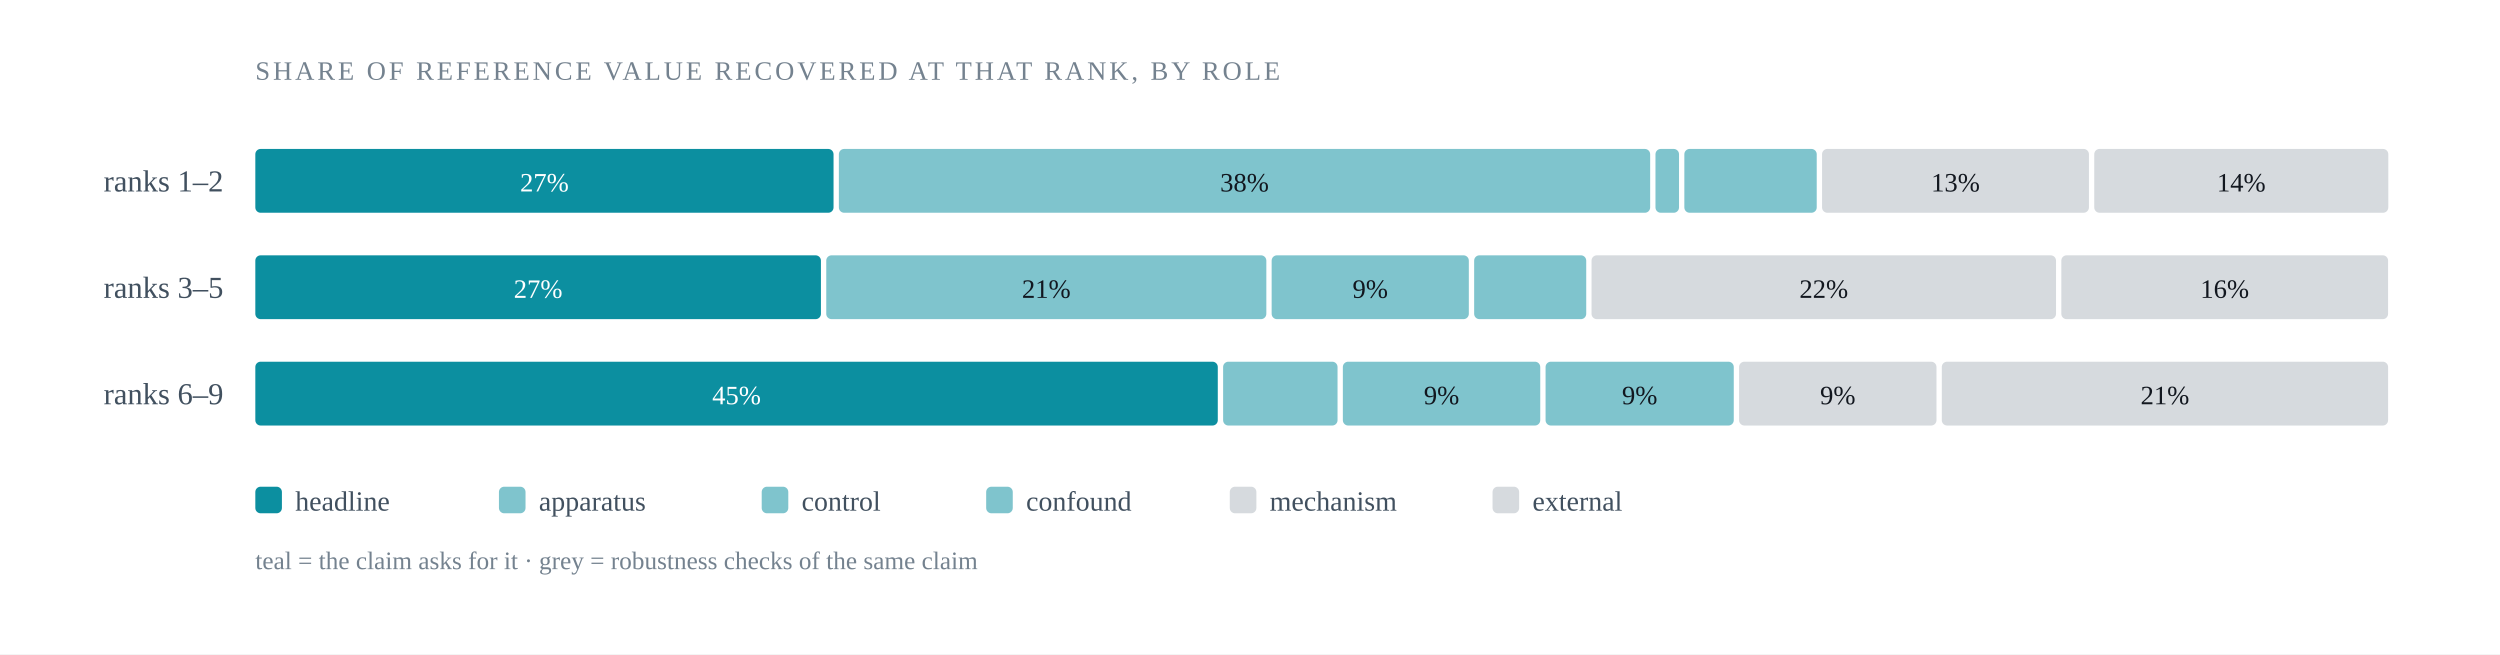
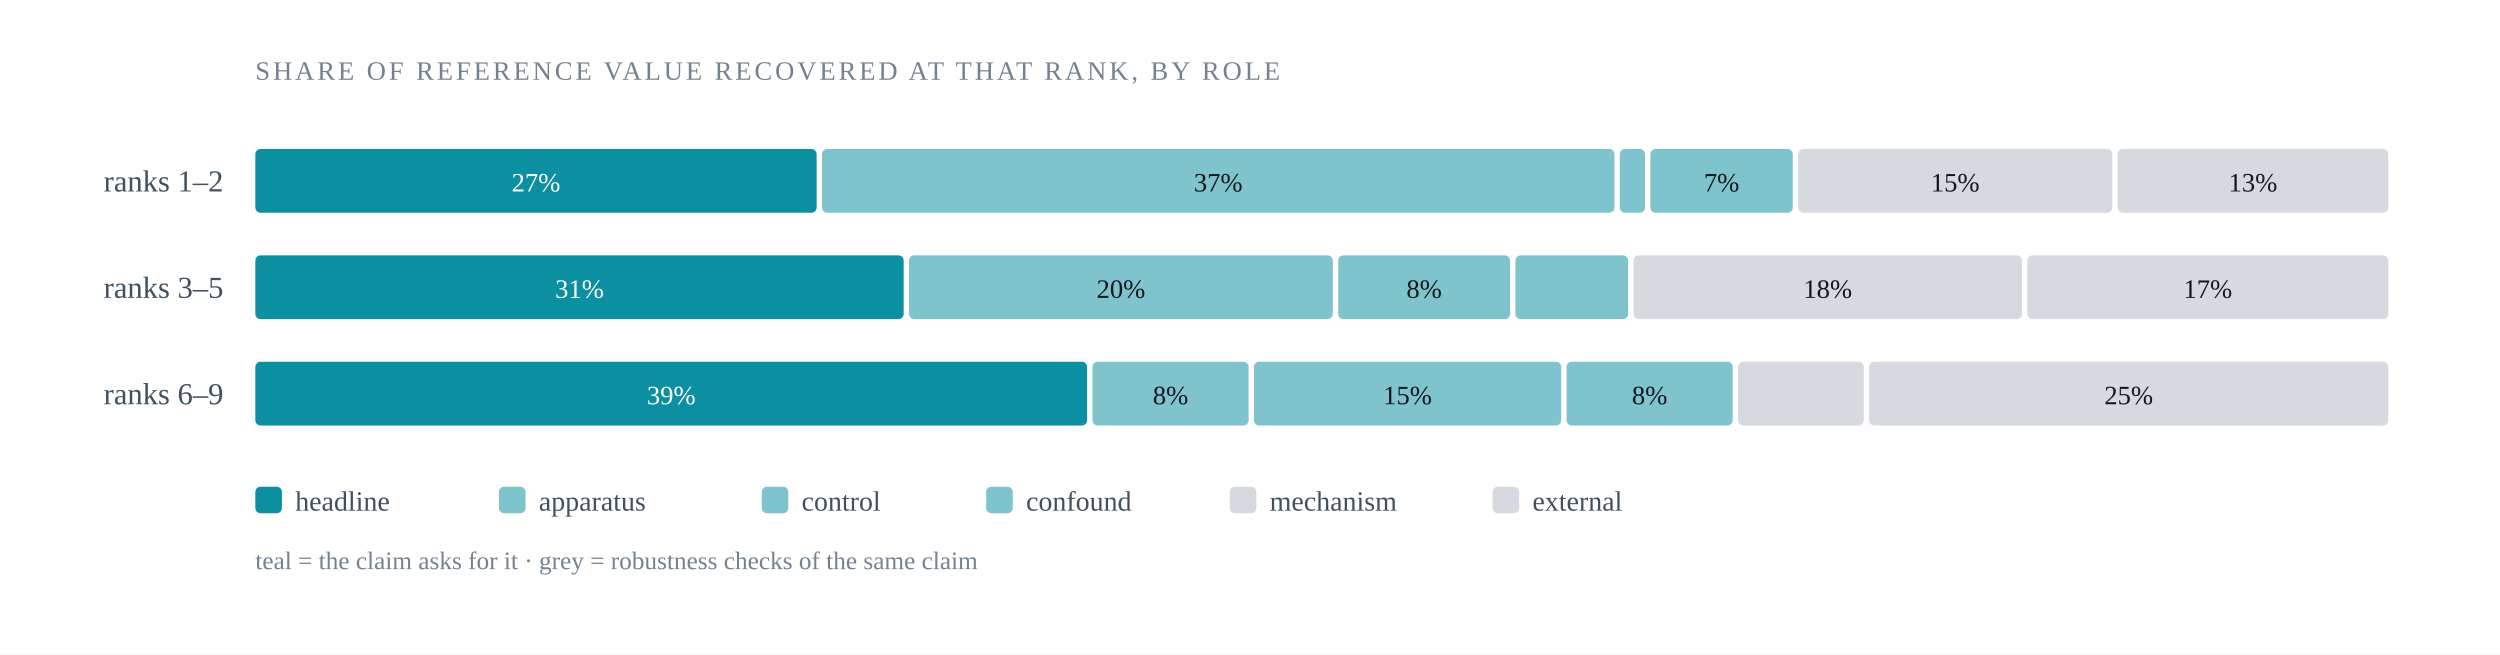
<svg xmlns="http://www.w3.org/2000/svg" width="940" height="246" viewBox="0 0 940 246" role="img" aria-label="Role mix of reference value recovered at each rank band">
  <rect width="100%" height="100%" fill="#FFFFFF" />
  <text x="96" y="30" font-size="10" fill="#74828F" letter-spacing="1.1">SHARE OF REFERENCE VALUE RECOVERED AT THAT RANK, BY ROLE</text>
  <text x="84" y="72" text-anchor="end" font-size="11.5" fill="#41505F">ranks 1–2</text>
-   <rect x="96" y="56" width="217.412" height="24" rx="2" fill="#00899B" opacity="0.95" />
-   <text x="204.706" y="72" text-anchor="middle" font-size="10" fill="#FFFFFF">27%</text>
-   <rect x="315.412" y="56" width="305.048" height="24" rx="2" fill="#00899B" opacity="0.5" />
-   <text x="467.935" y="72" text-anchor="middle" font-size="10" fill="#12171F">38%</text>
-   <rect x="622.459" y="56" width="8.854" height="24" rx="2" fill="#00899B" opacity="0.5" />
-   <rect x="633.313" y="56" width="49.778" height="24" rx="2" fill="#00899B" opacity="0.5" />
-   <rect x="685.091" y="56" width="100.349" height="24" rx="2" fill="#74828F" opacity="0.3" />
-   <text x="735.265" y="72" text-anchor="middle" font-size="10" fill="#12171F">13%</text>
-   <rect x="787.44" y="56" width="110.56" height="24" rx="2" fill="#74828F" opacity="0.3" />
-   <text x="842.72" y="72" text-anchor="middle" font-size="10" fill="#12171F">14%</text>
+   <rect x="96" y="56" width="211.06" height="24" rx="2" fill="#00899B" opacity="0.95" />
+   <text x="201.53" y="72" text-anchor="middle" font-size="10" fill="#FFFFFF">27%</text>
+   <rect x="309.06" y="56" width="297.972" height="24" rx="2" fill="#00899B" opacity="0.5" />
+   <text x="458.046" y="72" text-anchor="middle" font-size="10" fill="#12171F">37%</text>
+   <rect x="609.032" y="56" width="9.497" height="24" rx="2" fill="#00899B" opacity="0.5" />
+   <rect x="620.53" y="56" width="53.556" height="24" rx="2" fill="#00899B" opacity="0.5" />
+   <text x="647.308" y="72" text-anchor="middle" font-size="10" fill="#12171F">7%</text>
+   <rect x="676.086" y="56" width="118.118" height="24" rx="2" fill="#74828F" opacity="0.3" />
+   <text x="735.145" y="72" text-anchor="middle" font-size="10" fill="#12171F">15%</text>
+   <rect x="796.204" y="56" width="101.796" height="24" rx="2" fill="#74828F" opacity="0.3" />
+   <text x="847.102" y="72" text-anchor="middle" font-size="10" fill="#12171F">13%</text>
  <text x="84" y="112" text-anchor="end" font-size="11.5" fill="#41505F">ranks 3–5</text>
-   <rect x="96" y="96" width="212.668" height="24" rx="2" fill="#00899B" opacity="0.95" />
-   <text x="202.334" y="112" text-anchor="middle" font-size="10" fill="#FFFFFF">27%</text>
-   <rect x="310.668" y="96" width="165.473" height="24" rx="2" fill="#00899B" opacity="0.5" />
-   <text x="393.405" y="112" text-anchor="middle" font-size="10" fill="#12171F">21%</text>
-   <rect x="478.141" y="96" width="74.139" height="24" rx="2" fill="#00899B" opacity="0.5" />
-   <text x="515.211" y="112" text-anchor="middle" font-size="10" fill="#12171F">9%</text>
-   <rect x="554.28" y="96" width="42.14" height="24" rx="2" fill="#00899B" opacity="0.5" />
-   <rect x="598.42" y="96" width="174.639" height="24" rx="2" fill="#74828F" opacity="0.3" />
-   <text x="685.739" y="112" text-anchor="middle" font-size="10" fill="#12171F">22%</text>
-   <rect x="775.058" y="96" width="122.861" height="24" rx="2" fill="#74828F" opacity="0.3" />
-   <text x="836.489" y="112" text-anchor="middle" font-size="10" fill="#12171F">16%</text>
+   <rect x="96" y="96" width="243.783" height="24" rx="2" fill="#00899B" opacity="0.95" />
+   <text x="217.891" y="112" text-anchor="middle" font-size="10" fill="#FFFFFF">31%</text>
+   <rect x="341.783" y="96" width="159.363" height="24" rx="2" fill="#00899B" opacity="0.5" />
+   <text x="421.464" y="112" text-anchor="middle" font-size="10" fill="#12171F">20%</text>
+   <rect x="503.146" y="96" width="64.652" height="24" rx="2" fill="#00899B" opacity="0.5" />
+   <text x="535.471" y="112" text-anchor="middle" font-size="10" fill="#12171F">8%</text>
+   <rect x="569.797" y="96" width="42.381" height="24" rx="2" fill="#00899B" opacity="0.5" />
+   <rect x="614.178" y="96" width="146.097" height="24" rx="2" fill="#74828F" opacity="0.3" />
+   <text x="687.226" y="112" text-anchor="middle" font-size="10" fill="#12171F">18%</text>
+   <rect x="762.275" y="96" width="135.725" height="24" rx="2" fill="#74828F" opacity="0.3" />
+   <text x="830.137" y="112" text-anchor="middle" font-size="10" fill="#12171F">17%</text>
  <text x="84" y="152" text-anchor="end" font-size="11.5" fill="#41505F">ranks 6–9</text>
-   <rect x="96" y="136" width="361.89" height="24" rx="2" fill="#00899B" opacity="0.95" />
-   <text x="276.945" y="152" text-anchor="middle" font-size="10" fill="#FFFFFF">45%</text>
-   <rect x="459.89" y="136" width="43.024" height="24" rx="2" fill="#00899B" opacity="0.5" />
-   <rect x="504.914" y="136" width="74.219" height="24" rx="2" fill="#00899B" opacity="0.5" />
-   <text x="542.024" y="152" text-anchor="middle" font-size="10" fill="#12171F">9%</text>
-   <rect x="581.134" y="136" width="70.762" height="24" rx="2" fill="#00899B" opacity="0.5" />
-   <text x="616.515" y="152" text-anchor="middle" font-size="10" fill="#12171F">9%</text>
-   <rect x="653.896" y="136" width="74.219" height="24" rx="2" fill="#74828F" opacity="0.3" />
-   <text x="691.005" y="152" text-anchor="middle" font-size="10" fill="#12171F">9%</text>
-   <rect x="730.115" y="136" width="167.805" height="24" rx="2" fill="#74828F" opacity="0.3" />
-   <text x="814.017" y="152" text-anchor="middle" font-size="10" fill="#12171F">21%</text>
+   <rect x="96" y="136" width="312.766" height="24" rx="2" fill="#00899B" opacity="0.95" />
+   <text x="252.383" y="152" text-anchor="middle" font-size="10" fill="#FFFFFF">39%</text>
+   <rect x="410.766" y="136" width="58.702" height="24" rx="2" fill="#00899B" opacity="0.5" />
+   <text x="440.117" y="152" text-anchor="middle" font-size="10" fill="#12171F">8%</text>
+   <rect x="471.468" y="136" width="115.545" height="24" rx="2" fill="#00899B" opacity="0.5" />
+   <text x="529.24" y="152" text-anchor="middle" font-size="10" fill="#12171F">15%</text>
+   <rect x="589.013" y="136" width="62.481" height="24" rx="2" fill="#00899B" opacity="0.5" />
+   <text x="620.253" y="152" text-anchor="middle" font-size="10" fill="#12171F">8%</text>
+   <rect x="653.494" y="136" width="47.285" height="24" rx="2" fill="#74828F" opacity="0.3" />
+   <rect x="702.779" y="136" width="195.221" height="24" rx="2" fill="#74828F" opacity="0.3" />
+   <text x="800.389" y="152" text-anchor="middle" font-size="10" fill="#12171F">25%</text>
  <rect x="96" y="183" width="10" height="10" rx="2" fill="#00899B" opacity="0.95" />
  <text x="111" y="192" font-size="10.5" fill="#41505F">headline</text>
  <rect x="187.6" y="183" width="10" height="10" rx="2" fill="#00899B" opacity="0.5" />
  <text x="202.6" y="192" font-size="10.5" fill="#41505F">apparatus</text>
  <rect x="286.4" y="183" width="10" height="10" rx="2" fill="#00899B" opacity="0.5" />
  <text x="301.4" y="192" font-size="10.5" fill="#41505F">control</text>
  <rect x="370.8" y="183" width="10" height="10" rx="2" fill="#00899B" opacity="0.5" />
  <text x="385.8" y="192" font-size="10.5" fill="#41505F">confound</text>
  <rect x="462.4" y="183" width="10" height="10" rx="2" fill="#74828F" opacity="0.3" />
  <text x="477.4" y="192" font-size="10.5" fill="#41505F">mechanism</text>
  <rect x="561.2" y="183" width="10" height="10" rx="2" fill="#74828F" opacity="0.3" />
  <text x="576.2" y="192" font-size="10.5" fill="#41505F">external</text>
  <text x="96" y="214" font-size="9.5" fill="#74828F">teal = the claim asks for it · grey = robustness checks of the same claim</text>
</svg>
